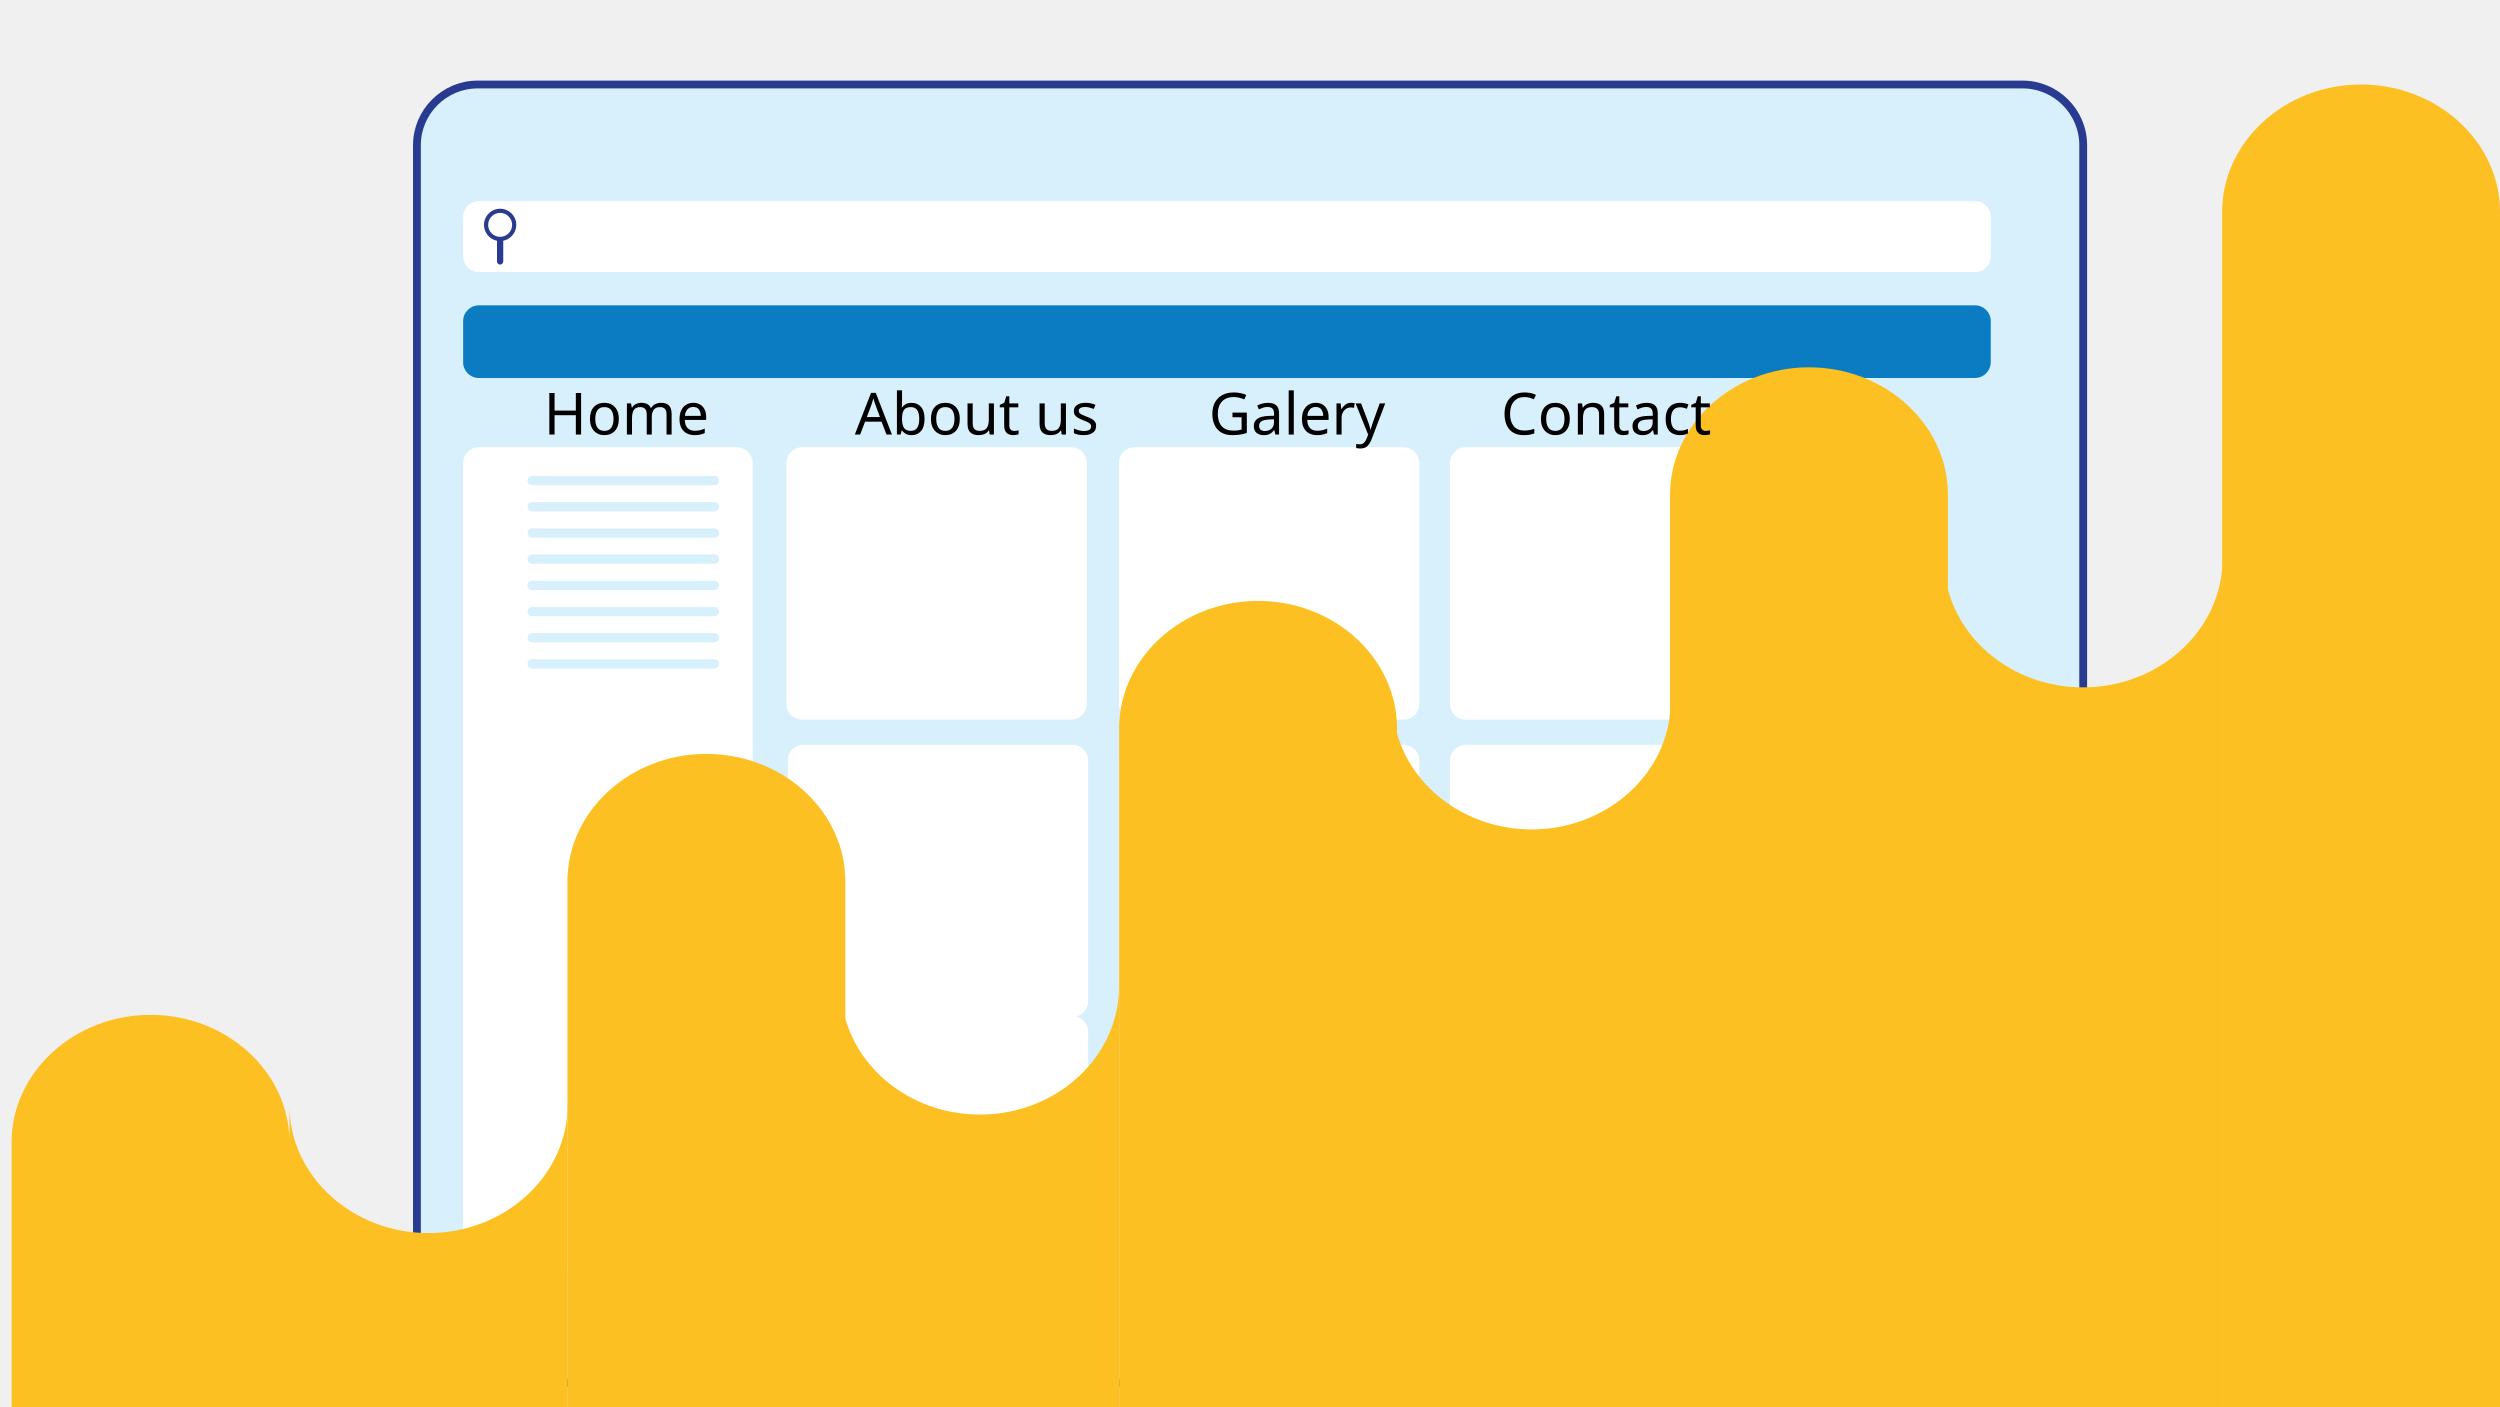
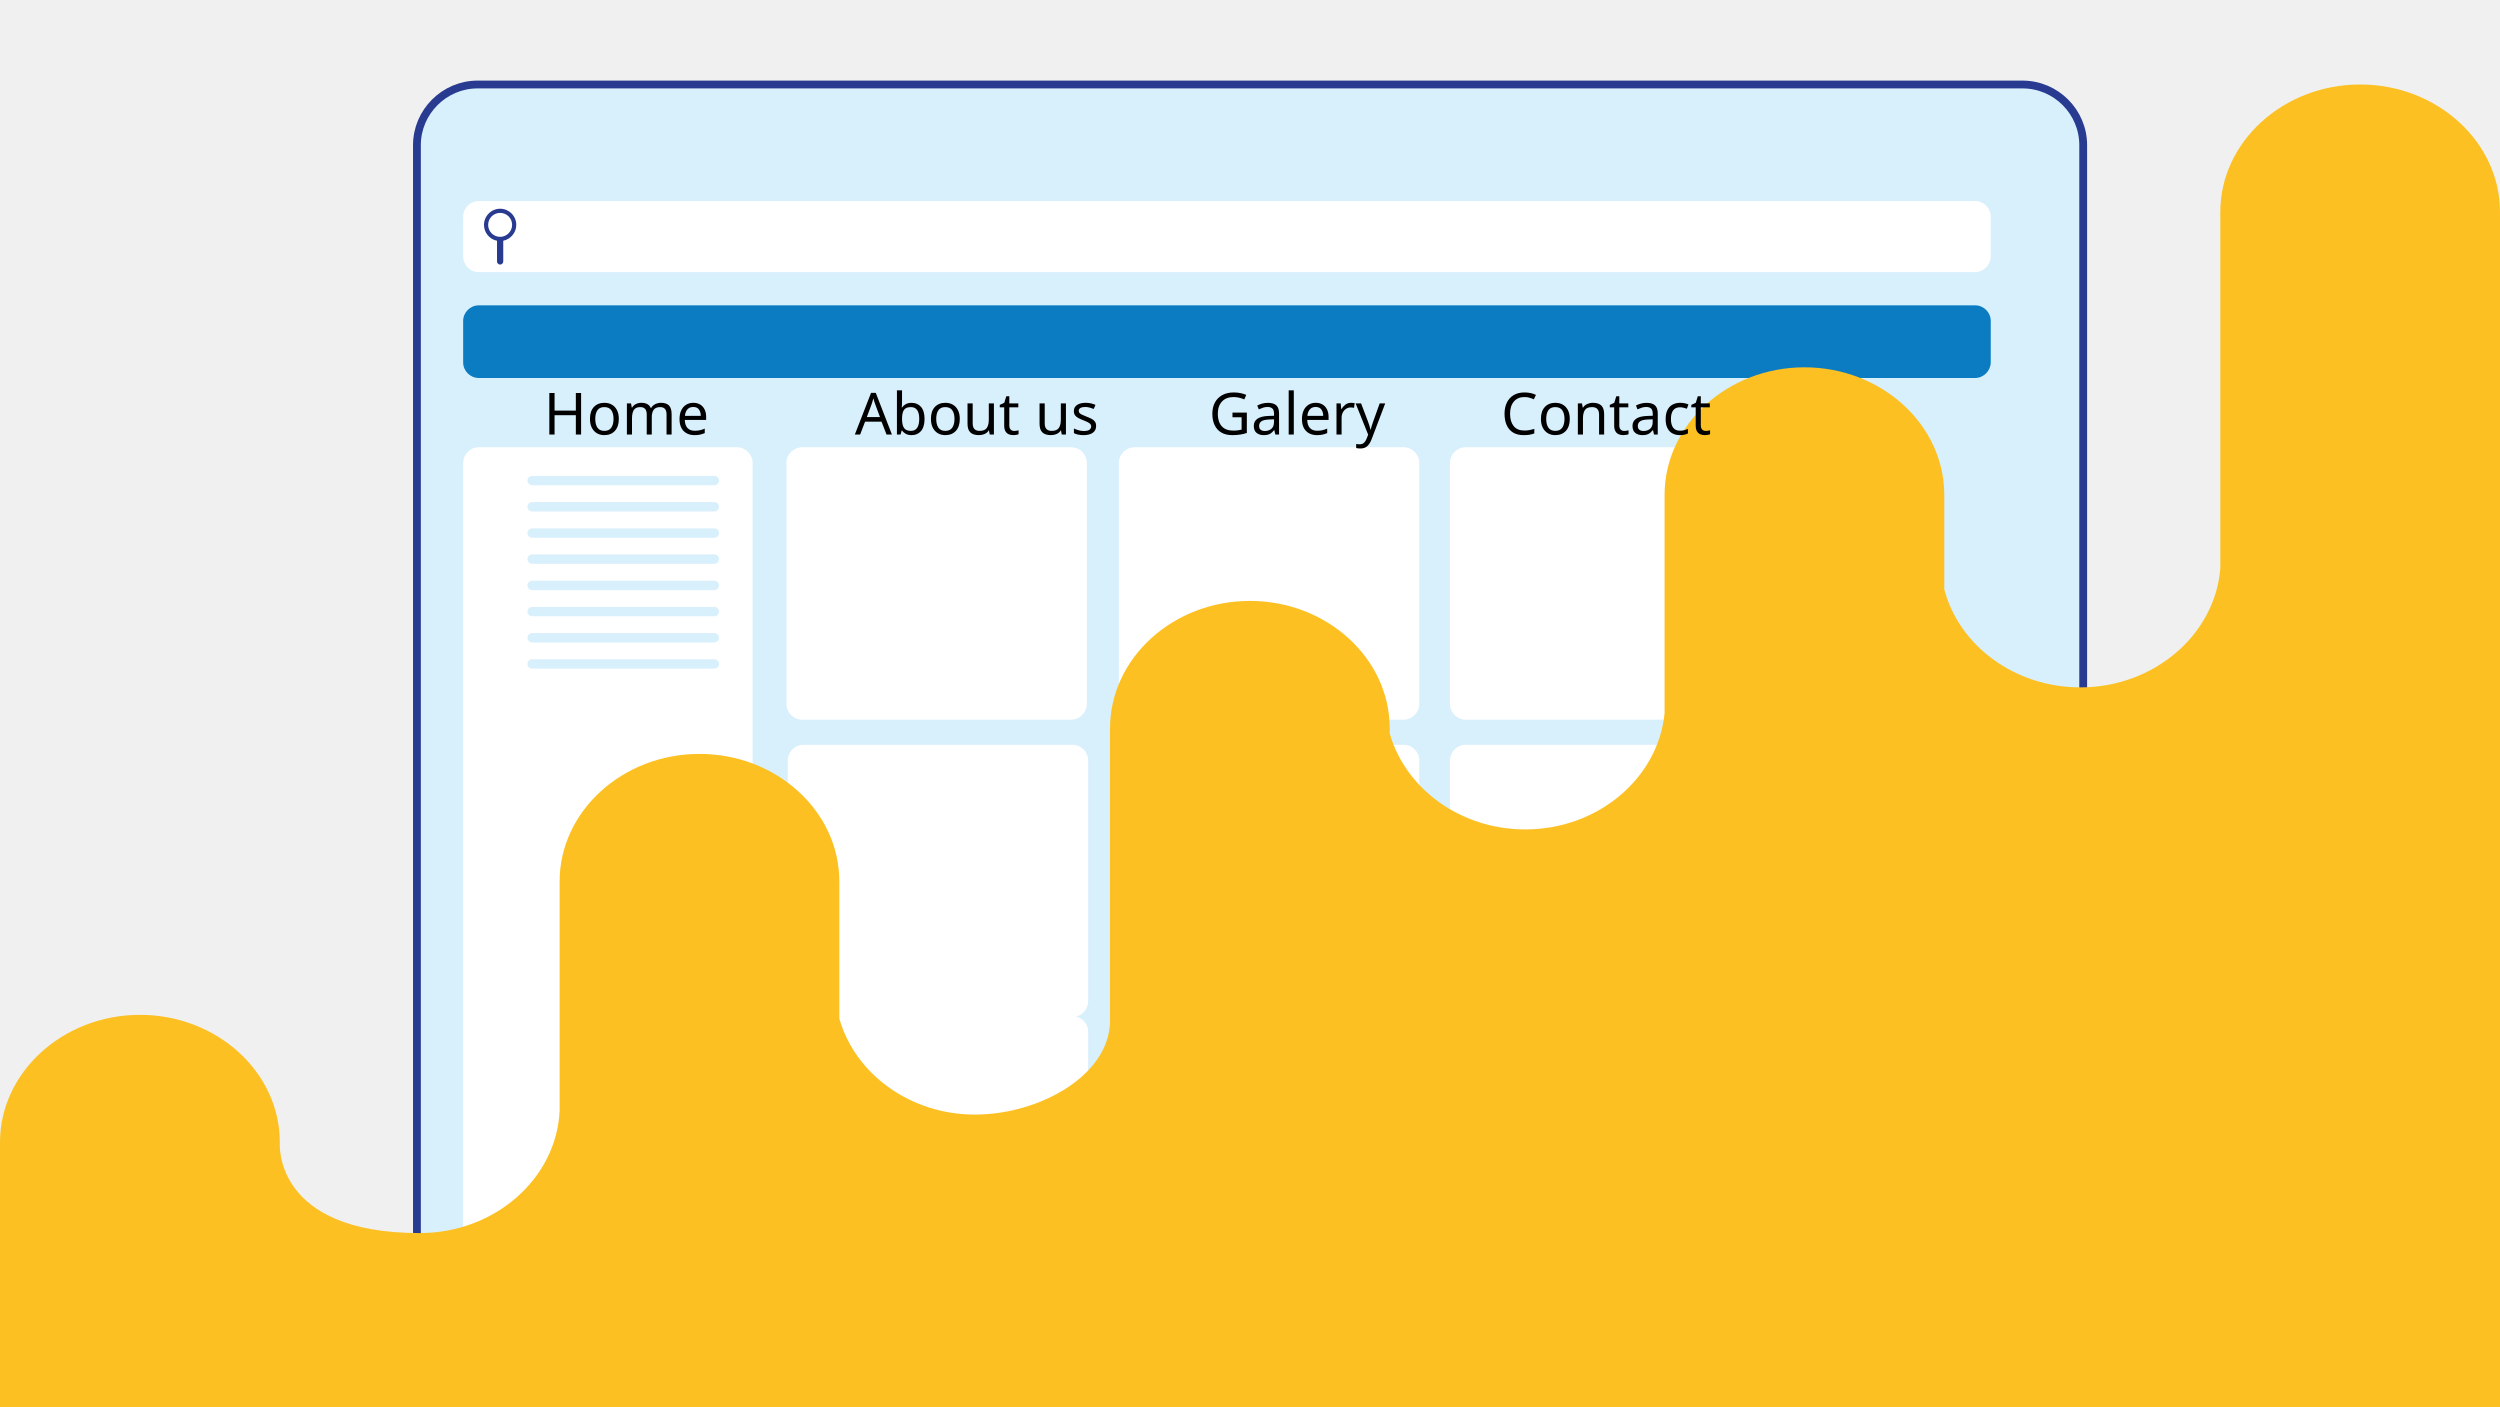
<svg xmlns="http://www.w3.org/2000/svg" version="1.1" id="Capa_1" x="0px" y="0px" viewBox="0 0 1920 1080" style="enable-background:new 0 0 1920 1080;" xml:space="preserve">
  <style type="text/css">
	.st0{fill:#D8EFFC;stroke:#283B90;stroke-width:6;stroke-miterlimit:10;}
	.st1{fill:#0B7CC1;}
	.st2{fill:#FFFFFF;}
	.st3{fill:#FCC022;}
	.st4{font-family:'AkzidenzGroteskBQ-Cnd';}
	.st5{font-size:44.652px;}
	.st6{fill:#D8EFFC;}
	.st7{fill:#283B90;}
</style>
  <path class="st0" d="M1553.2,1062.2H366.8c-25.6,0-46.6-20.9-46.6-46.6V111.5c0-25.6,21-46.6,46.6-46.6h1186.5  c25.6,0,46.6,20.9,46.6,46.6v904.2C1599.8,1041.2,1578.8,1062.2,1553.2,1062.2z" />
  <path class="st1" d="M1516.8,290.3H367.7c-6.6,0-12-5.4-12-12v-31.8c0-6.6,5.4-12,12-12h1149.2c6.6,0,12,5.4,12,12v31.8  C1528.8,284.9,1523.4,290.3,1516.8,290.3z" />
  <path class="st2" d="M1516.8,209H367.7c-6.6,0-12-5.4-12-12v-30.6c0-6.6,5.4-12,12-12h1149.2c6.6,0,12,5.4,12,12V197  C1528.8,203.6,1523.4,209,1516.8,209z" />
  <path class="st2" d="M566,977.8H367.7c-6.6,0-12-5.4-12-12V355.5c0-6.6,5.4-12,12-12H566c6.6,0,12,5.4,12,12v610.3  C578,972.4,572.6,977.8,566,977.8z" />
  <path class="st2" d="M822.6,552.7H616c-6.6,0-12-5.4-12-12V355.5c0-6.6,5.4-12,12-12h206.7c6.6,0,12,5.4,12,12v185.1  C834.6,547.3,829.2,552.7,822.6,552.7z" />
  <path class="st2" d="M1078,552.7H871.3c-6.6,0-12-5.4-12-12V355.5c0-6.6,5.4-12,12-12H1078c6.6,0,12,5.4,12,12v185.1  C1090,547.3,1084.6,552.7,1078,552.7z" />
  <path class="st2" d="M1332.3,552.7h-206.7c-6.6,0-12-5.4-12-12V355.5c0-6.6,5.4-12,12-12h206.7c6.6,0,12,5.4,12,12v185.1  C1344.3,547.3,1338.9,552.7,1332.3,552.7z" />
  <path class="st2" d="M823.6,781.1H617c-6.6,0-12-5.4-12-12V584c0-6.6,5.4-12,12-12h206.7c6.6,0,12,5.4,12,12v185.1  C835.6,775.7,830.2,781.1,823.6,781.1z" />
  <path class="st2" d="M1078,781.1H871.3c-6.6,0-12-5.4-12-12V584c0-6.6,5.4-12,12-12H1078c6.6,0,12,5.4,12,12v185.1  C1090,775.7,1084.6,781.1,1078,781.1z" />
  <path class="st2" d="M1332.3,781.1h-206.7c-6.6,0-12-5.4-12-12V584c0-6.6,5.4-12,12-12h206.7c6.6,0,12,5.4,12,12v185.1  C1344.3,775.7,1338.9,781.1,1332.3,781.1z" />
  <path class="st2" d="M823.6,989.6H617c-6.6,0-12-5.4-12-12V792.4c0-6.6,5.4-12,12-12h206.7c6.6,0,12,5.4,12,12v185.1  C835.6,984.2,830.2,989.6,823.6,989.6z" />
-   <g>
-     <path class="st3" d="M1813.3,64.9L1813.3,64.9c-58.7,0-106.7,44.1-106.7,97.9v931.3H1920V162.8C1920,109,1872,64.9,1813.3,64.9z" />
-     <path class="st3" d="M329,947L329,947c-58.7,0-106.7-44.1-106.7-97.9v28.2c0-53.9-48-97.9-106.7-97.9l0,0   c-58.7,0-106.7,44.1-106.7,97.9v216.9h213.5h213.5v-245C435.7,903,387.7,947,329,947z" />
-     <path class="st3" d="M752.6,856L752.6,856c-49.6,0-91.6-31.5-103.4-73.8V676.9c0-53.9-48-97.9-106.7-97.9l0,0   c-58.7,0-106.7,44.1-106.7,97.9v417.2h210.1h3.3h210.2V758C859.3,811.9,811.3,856,752.6,856z" />
-     <path class="st3" d="M1599.8,527.9L1599.8,527.9c-50.3,0-92.7-32.3-103.8-75.4V380c0-53.9-48-97.9-106.7-97.9l0,0   c-58.7,0-106.7,44.1-106.7,97.9v167.7c-4.8,49.8-50.8,89.3-106.3,89.3l0,0c-49.6,0-91.6-31.5-103.4-73.8v-3.8   c0-53.9-48-97.9-106.7-97.9l0,0c-58.7,0-106.7,44.1-106.7,97.9v534.7h210.2h3.3h210.2v-1.6h210.2v1.6h213.5V430   C1706.5,483.9,1658.5,527.9,1599.8,527.9z" />
-   </g>
+   <path class="st3" d="M1812.6,64.9c-59.1,0-107.4,44.1-107.4,97.9v273.8c-4.1,50.8-50.8,91.3-107.5,91.3  c-50.6,0-93.3-32.3-104.5-75.4V380c0-53.9-48.3-97.9-107.4-97.9s-107.4,44.1-107.4,97.9v167.7c-4.8,49.8-51.1,89.3-107,89.3  c-49.9,0-92.2-31.5-104.1-73.8v-3.8c0-53.9-48.3-97.9-107.4-97.9c-59.1,0-107.4,44.1-107.4,97.9v224.8  C852.1,826.1,798,856,748.7,856c-49.9,0-92.2-31.5-104.1-73.8V676.9c0-53.9-48.3-97.9-107.4-97.9s-107.4,44.1-107.4,97.9v176  C427.5,905,380.1,947,322.3,947c-113.3,0-107.4-69.7-107.4-69.7c0-53.9-48.3-97.9-107.4-97.9S0,823.5,0,877.3v216.9h214.9h214.9  v-0.1h211.4h3.3h207.7h3.9h207.7h3.3h211.6v-1.6h211.6v1.6h214.9l0,0H1920V162.8C1920,109,1871.7,64.9,1812.6,64.9z" />
  <text transform="matrix(1 0 0 1 417.5601 333.7285)" class="st4 st5">Home</text>
  <text transform="matrix(1 0 0 1 656.5148 333.7285)" class="st4 st5">About us</text>
  <text transform="matrix(1 0 0 1 928.3634 333.7285)" class="st4 st5">Galery</text>
  <text transform="matrix(1 0 0 1 1152.762 333.7285)" class="st4 st5">Contact</text>
  <path class="st6" d="M548.6,372.7H408.7c-2,0-3.6-1.6-3.6-3.6l0,0c0-2,1.6-3.6,3.6-3.6h139.9c2,0,3.6,1.6,3.6,3.6l0,0  C552.2,371.1,550.6,372.7,548.6,372.7z" />
  <path class="st6" d="M548.6,392.8H408.7c-2,0-3.6-1.6-3.6-3.6l0,0c0-2,1.6-3.6,3.6-3.6h139.9c2,0,3.6,1.6,3.6,3.6l0,0  C552.2,391.2,550.6,392.8,548.6,392.8z" />
  <path class="st6" d="M548.6,413H408.7c-2,0-3.6-1.6-3.6-3.6l0,0c0-2,1.6-3.6,3.6-3.6h139.9c2,0,3.6,1.6,3.6,3.6l0,0  C552.2,411.3,550.6,413,548.6,413z" />
  <path class="st6" d="M548.6,433H408.7c-2,0-3.6-1.6-3.6-3.6l0,0c0-2,1.6-3.6,3.6-3.6h139.9c2,0,3.6,1.6,3.6,3.6l0,0  C552.2,431.4,550.6,433,548.6,433z" />
  <path class="st6" d="M548.6,453.2H408.7c-2,0-3.6-1.6-3.6-3.6l0,0c0-2,1.6-3.6,3.6-3.6h139.9c2,0,3.6,1.6,3.6,3.6l0,0  C552.2,451.5,550.6,453.2,548.6,453.2z" />
  <path class="st6" d="M548.6,473.3H408.7c-2,0-3.6-1.6-3.6-3.6l0,0c0-2,1.6-3.6,3.6-3.6h139.9c2,0,3.6,1.6,3.6,3.6l0,0  C552.2,471.6,550.6,473.3,548.6,473.3z" />
  <path class="st6" d="M548.6,493.4H408.7c-2,0-3.6-1.6-3.6-3.6l0,0c0-2,1.6-3.6,3.6-3.6h139.9c2,0,3.6,1.6,3.6,3.6l0,0  C552.2,491.7,550.6,493.4,548.6,493.4z" />
  <path class="st6" d="M548.6,513.5H408.7c-2,0-3.6-1.6-3.6-3.6l0,0c0-2,1.6-3.6,3.6-3.6h139.9c2,0,3.6,1.6,3.6,3.6l0,0  C552.2,511.8,550.6,513.5,548.6,513.5z" />
  <path class="st7" d="M396.5,172.7c0-6.9-5.6-12.4-12.4-12.4s-12.4,5.6-12.4,12.4c0,6,4.3,11.1,10,12.2v15.9c0,1.3,1.1,2.4,2.4,2.4  s2.4-1.1,2.4-2.4v-15.9C392.2,183.7,396.5,178.7,396.5,172.7z M384.1,181.9c-5.1,0-9.2-4.1-9.2-9.2s4.1-9.2,9.2-9.2s9.2,4.1,9.2,9.2  C393.3,177.8,389.1,181.9,384.1,181.9z" />
</svg>
